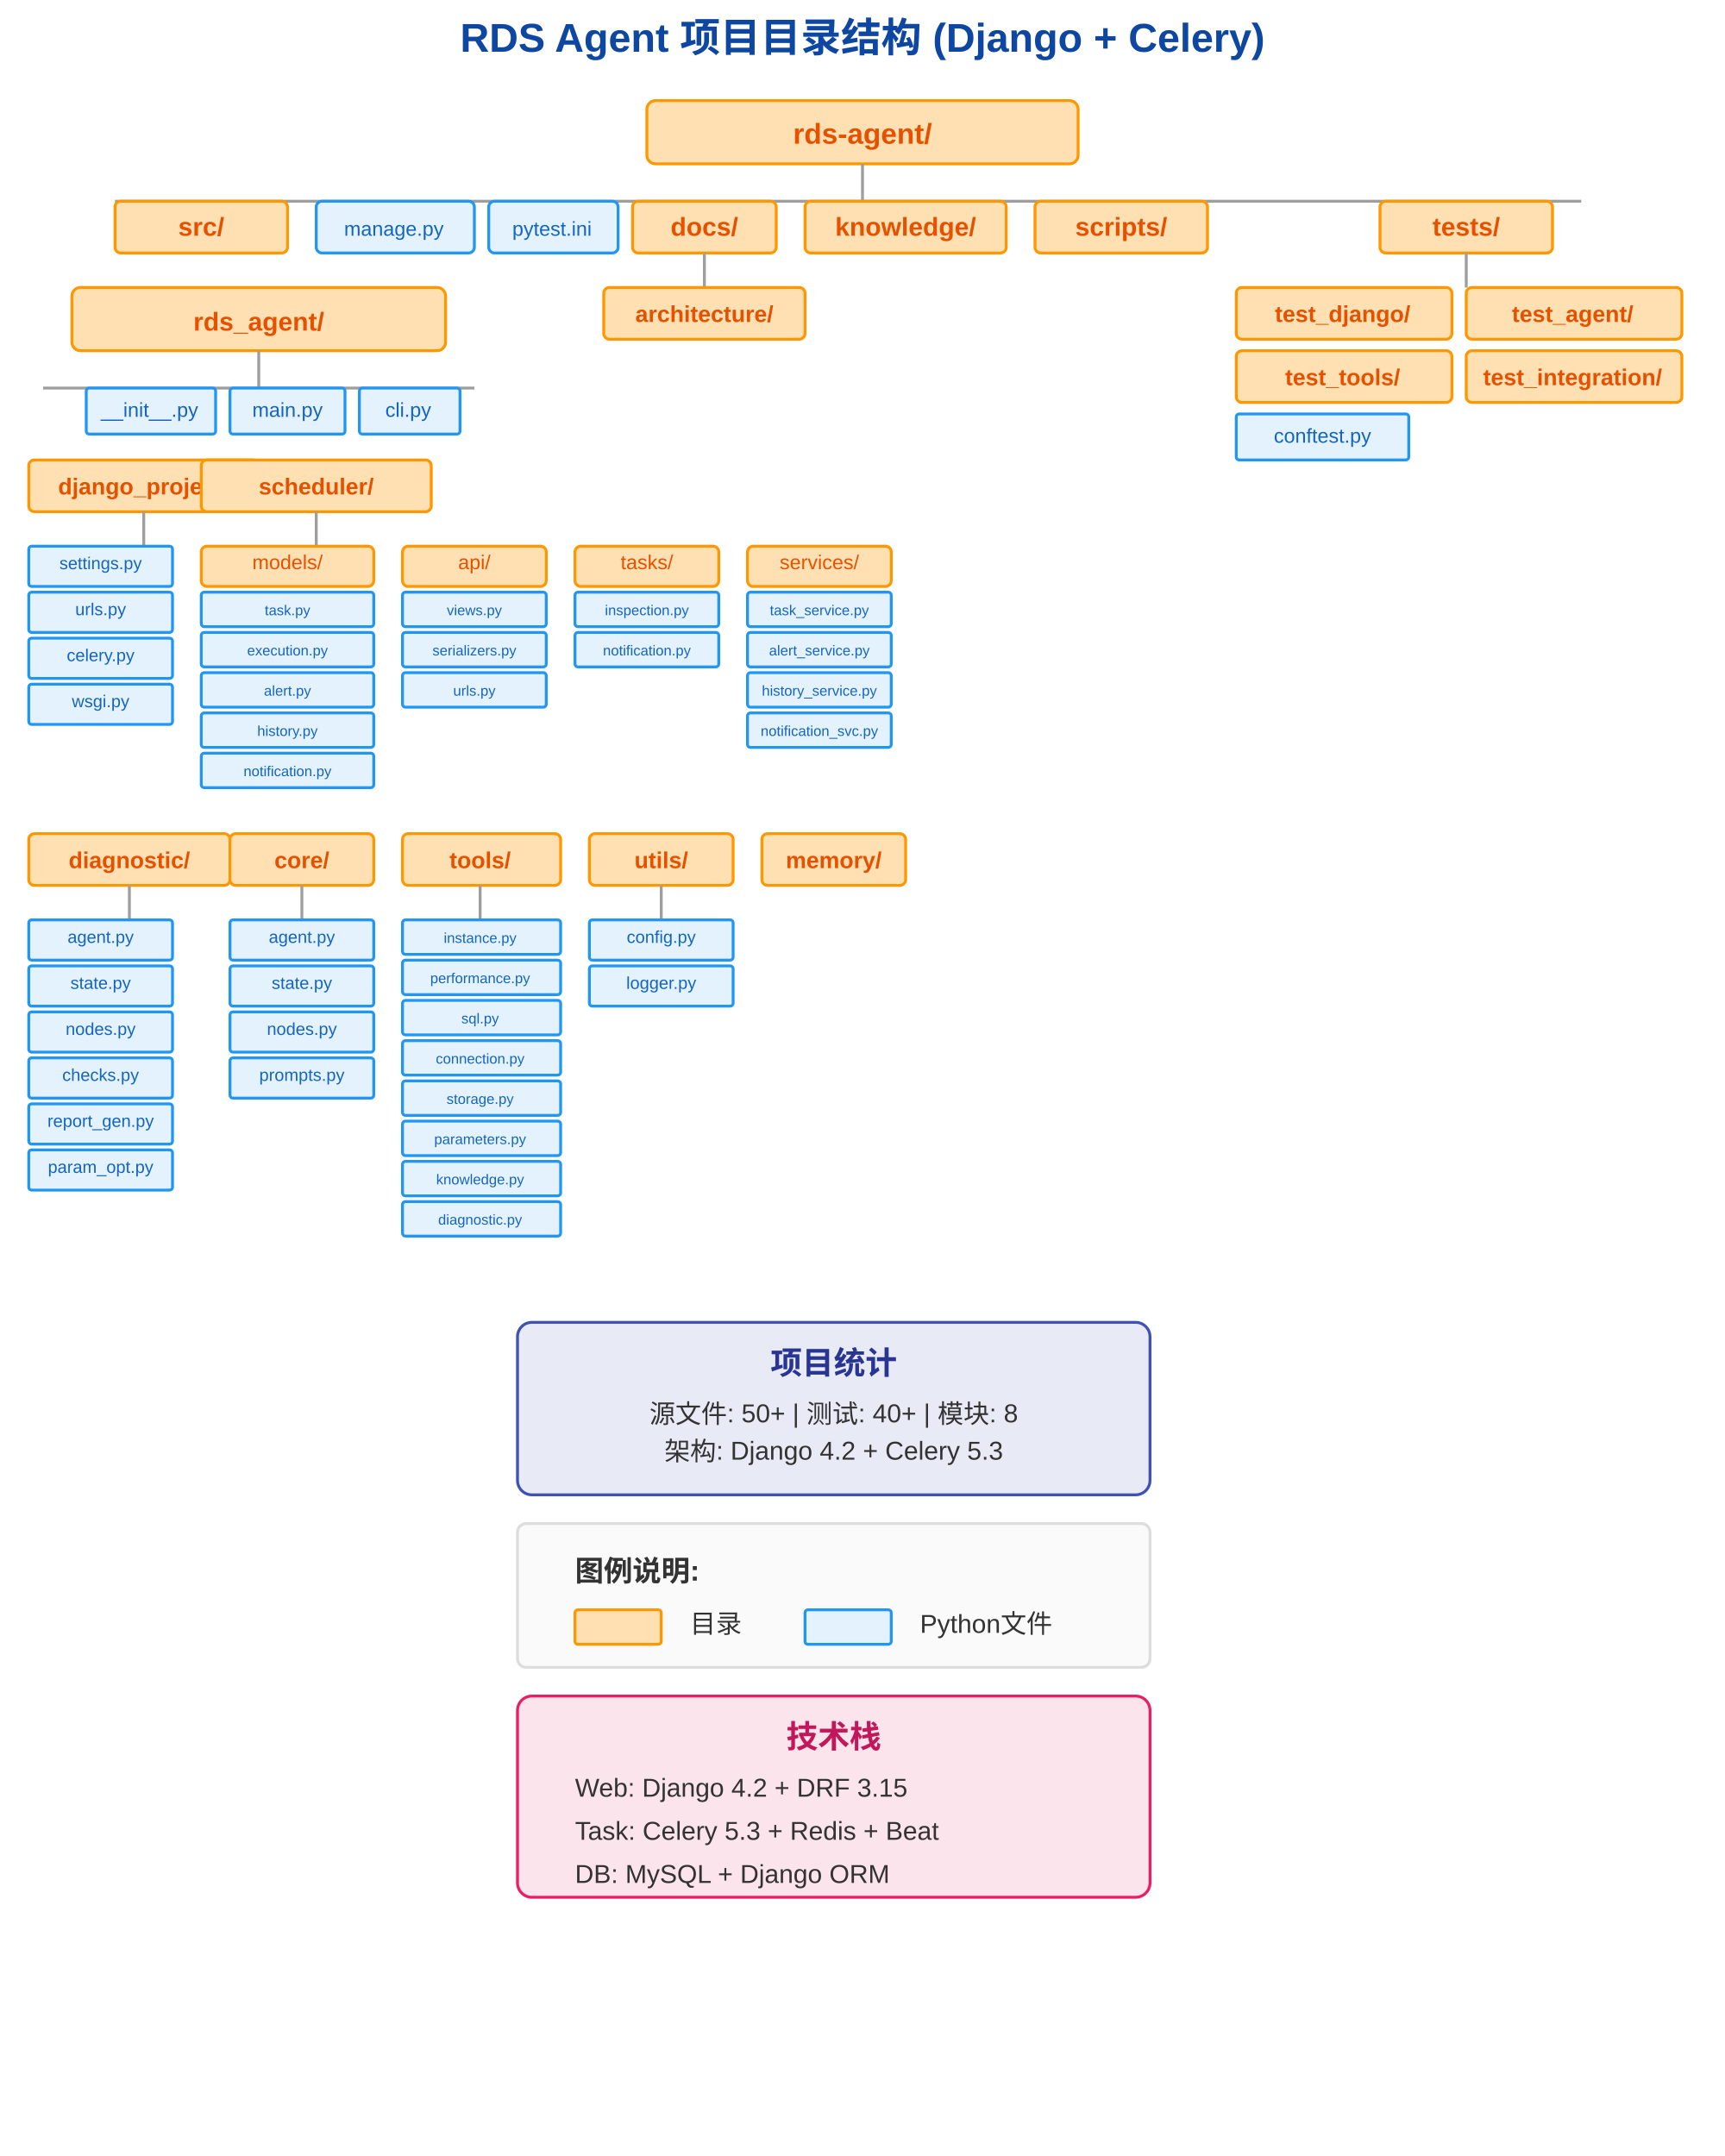
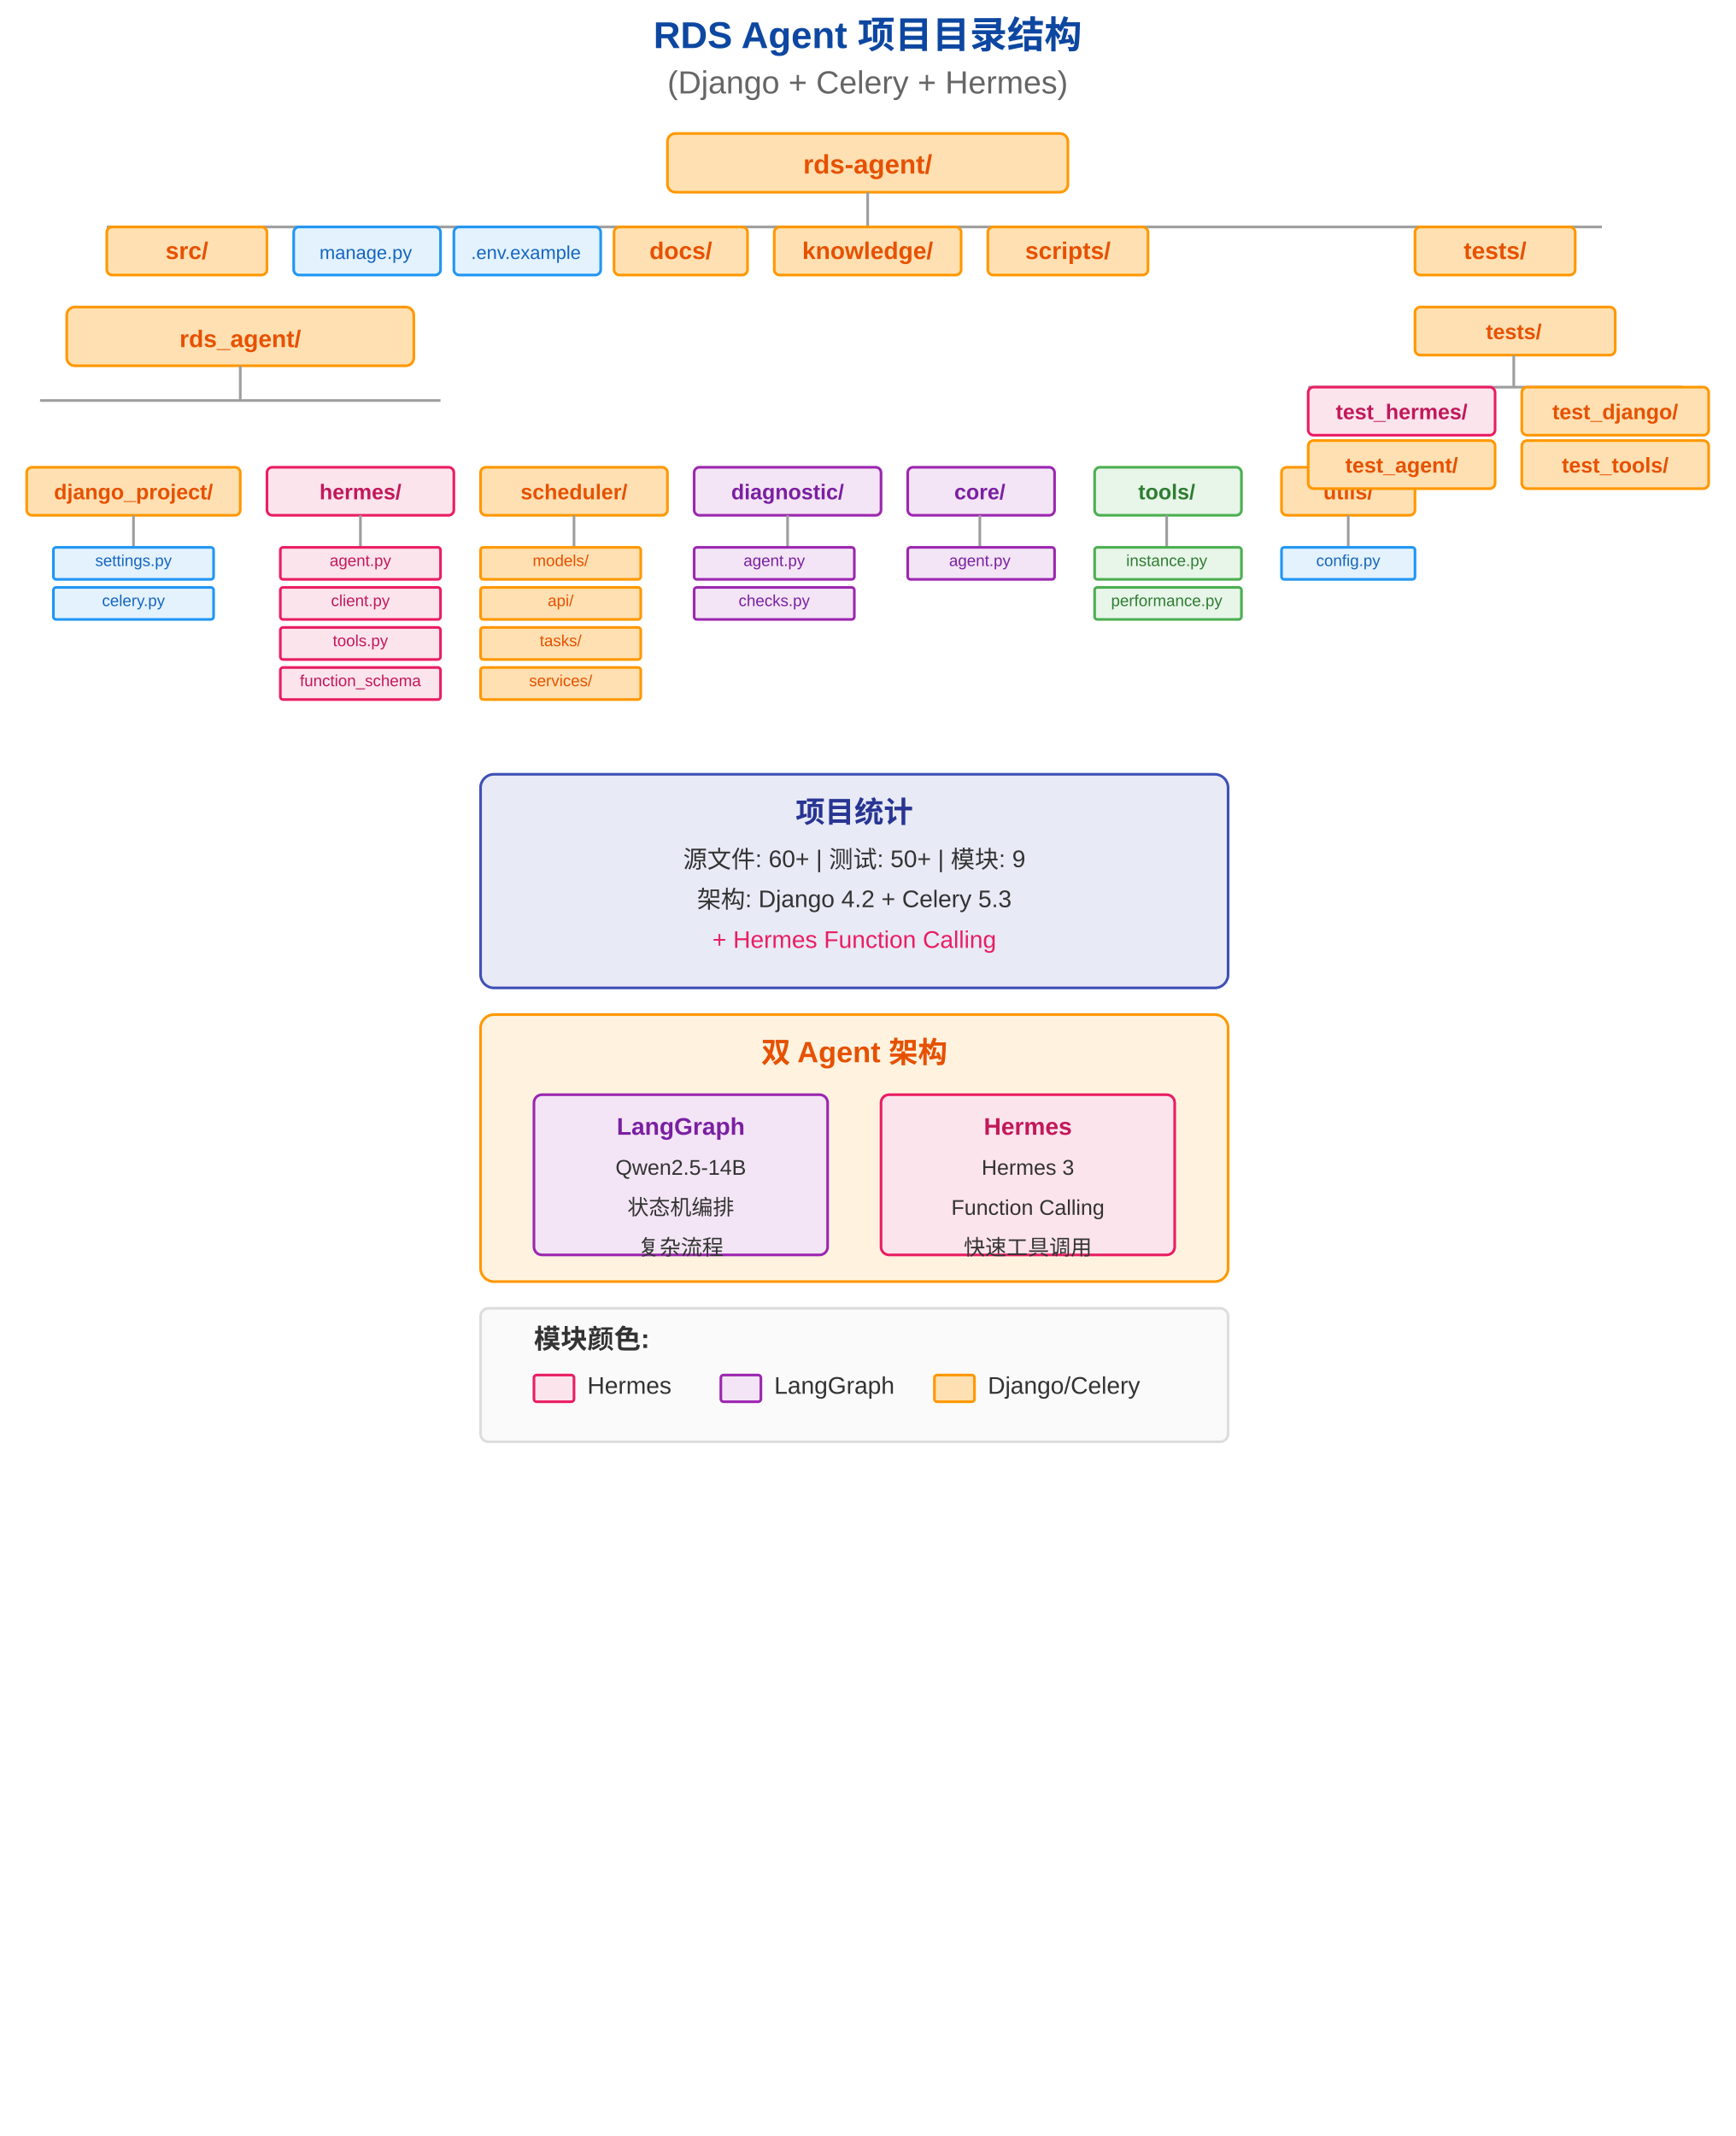
- <svg xmlns="http://www.w3.org/2000/svg" width="600" height="750">
-   <text x="300" y="18" text-anchor="middle" font-family="Arial" font-weight="bold" font-size="14" fill="#0D47A1">RDS Agent 项目目录结构 (Django + Celery)</text>
-   <rect x="225" y="35" width="150" height="22" fill="#FFE0B2" stroke="#FF9800" stroke-width="1" rx="3" />
-   <text x="300" y="50" text-anchor="middle" font-family="Arial" font-weight="bold" font-size="10" fill="#E65100">rds-agent/</text>
-   <line x1="300" y1="57" x2="300" y2="70" stroke="#9E9E9E" stroke-width="1" />
-   <line x1="40" y1="70" x2="550" y2="70" stroke="#9E9E9E" stroke-width="1" />
-   <rect x="40" y="70" width="60" height="18" fill="#FFE0B2" stroke="#FF9800" stroke-width="1" rx="2" />
-   <text x="70" y="82" text-anchor="middle" font-family="Arial" font-weight="bold" font-size="9" fill="#E65100">src/</text>
-   <rect x="480" y="70" width="60" height="18" fill="#FFE0B2" stroke="#FF9800" stroke-width="1" rx="2" />
-   <text x="510" y="82" text-anchor="middle" font-family="Arial" font-weight="bold" font-size="9" fill="#E65100">tests/</text>
-   <rect x="220" y="70" width="50" height="18" fill="#FFE0B2" stroke="#FF9800" stroke-width="1" rx="2" />
-   <text x="245" y="82" text-anchor="middle" font-family="Arial" font-weight="bold" font-size="9" fill="#E65100">docs/</text>
-   <rect x="280" y="70" width="70" height="18" fill="#FFE0B2" stroke="#FF9800" stroke-width="1" rx="2" />
-   <text x="315" y="82" text-anchor="middle" font-family="Arial" font-weight="bold" font-size="9" fill="#E65100">knowledge/</text>
-   <rect x="360" y="70" width="60" height="18" fill="#FFE0B2" stroke="#FF9800" stroke-width="1" rx="2" />
-   <text x="390" y="82" text-anchor="middle" font-family="Arial" font-weight="bold" font-size="9" fill="#E65100">scripts/</text>
-   <rect x="110" y="70" width="55" height="18" fill="#E3F2FD" stroke="#2196F3" stroke-width="1" rx="2" />
-   <text x="137" y="82" text-anchor="middle" font-family="Arial" font-size="7" fill="#1565C0">manage.py</text>
-   <rect x="170" y="70" width="45" height="18" fill="#E3F2FD" stroke="#2196F3" stroke-width="1" rx="2" />
-   <text x="192" y="82" text-anchor="middle" font-family="Arial" font-size="7" fill="#1565C0">pytest.ini</text>
-   <rect x="25" y="100" width="130" height="22" fill="#FFE0B2" stroke="#FF9800" stroke-width="1" rx="3" />
-   <text x="90" y="115" text-anchor="middle" font-family="Arial" font-weight="bold" font-size="9" fill="#E65100">rds_agent/</text>
-   <line x1="90" y1="122" x2="90" y2="135" stroke="#9E9E9E" stroke-width="1" />
-   <line x1="15" y1="135" x2="165" y2="135" stroke="#9E9E9E" stroke-width="1" />
-   <rect x="30" y="135" width="45" height="16" fill="#E3F2FD" stroke="#2196F3" stroke-width="1" rx="1" />
-   <text x="52" y="145" text-anchor="middle" font-family="Arial" font-size="7" fill="#1565C0">__init__.py</text>
-   <rect x="80" y="135" width="40" height="16" fill="#E3F2FD" stroke="#2196F3" stroke-width="1" rx="1" />
-   <text x="100" y="145" text-anchor="middle" font-family="Arial" font-size="7" fill="#1565C0">main.py</text>
-   <rect x="125" y="135" width="35" height="16" fill="#E3F2FD" stroke="#2196F3" stroke-width="1" rx="1" />
-   <text x="142" y="145" text-anchor="middle" font-family="Arial" font-size="7" fill="#1565C0">cli.py</text>
-   <rect x="10" y="160" width="80" height="18" fill="#FFE0B2" stroke="#FF9800" stroke-width="1" rx="2" />
-   <text x="50" y="172" text-anchor="middle" font-family="Arial" font-weight="bold" font-size="8" fill="#E65100">django_project/</text>
-   <line x1="50" y1="178" x2="50" y2="190" stroke="#9E9E9E" stroke-width="1" />
-   <rect x="10" y="190" width="50" height="14" fill="#E3F2FD" stroke="#2196F3" stroke-width="1" rx="1" />
-   <text x="35" y="198" text-anchor="middle" font-family="Arial" font-size="6" fill="#1565C0">settings.py</text>
-   <rect x="10" y="206" width="50" height="14" fill="#E3F2FD" stroke="#2196F3" stroke-width="1" rx="1" />
-   <text x="35" y="214" text-anchor="middle" font-family="Arial" font-size="6" fill="#1565C0">urls.py</text>
-   <rect x="10" y="222" width="50" height="14" fill="#E3F2FD" stroke="#2196F3" stroke-width="1" rx="1" />
-   <text x="35" y="230" text-anchor="middle" font-family="Arial" font-size="6" fill="#1565C0">celery.py</text>
-   <rect x="10" y="238" width="50" height="14" fill="#E3F2FD" stroke="#2196F3" stroke-width="1" rx="1" />
-   <text x="35" y="246" text-anchor="middle" font-family="Arial" font-size="6" fill="#1565C0">wsgi.py</text>
-   <rect x="70" y="160" width="80" height="18" fill="#FFE0B2" stroke="#FF9800" stroke-width="1" rx="2" />
-   <text x="110" y="172" text-anchor="middle" font-family="Arial" font-weight="bold" font-size="8" fill="#E65100">scheduler/</text>
-   <line x1="110" y1="178" x2="110" y2="190" stroke="#9E9E9E" stroke-width="1" />
-   <rect x="70" y="190" width="60" height="14" fill="#FFE0B2" stroke="#FF9800" stroke-width="1" rx="2" />
-   <text x="100" y="198" text-anchor="middle" font-family="Arial" font-size="7" fill="#E65100">models/</text>
-   <rect x="70" y="206" width="60" height="12" fill="#E3F2FD" stroke="#2196F3" stroke-width="1" rx="1" />
-   <text x="100" y="214" text-anchor="middle" font-family="Arial" font-size="5" fill="#1565C0">task.py</text>
-   <rect x="70" y="220" width="60" height="12" fill="#E3F2FD" stroke="#2196F3" stroke-width="1" rx="1" />
-   <text x="100" y="228" text-anchor="middle" font-family="Arial" font-size="5" fill="#1565C0">execution.py</text>
-   <rect x="70" y="234" width="60" height="12" fill="#E3F2FD" stroke="#2196F3" stroke-width="1" rx="1" />
-   <text x="100" y="242" text-anchor="middle" font-family="Arial" font-size="5" fill="#1565C0">alert.py</text>
-   <rect x="70" y="248" width="60" height="12" fill="#E3F2FD" stroke="#2196F3" stroke-width="1" rx="1" />
-   <text x="100" y="256" text-anchor="middle" font-family="Arial" font-size="5" fill="#1565C0">history.py</text>
-   <rect x="70" y="262" width="60" height="12" fill="#E3F2FD" stroke="#2196F3" stroke-width="1" rx="1" />
-   <text x="100" y="270" text-anchor="middle" font-family="Arial" font-size="5" fill="#1565C0">notification.py</text>
-   <rect x="140" y="190" width="50" height="14" fill="#FFE0B2" stroke="#FF9800" stroke-width="1" rx="2" />
-   <text x="165" y="198" text-anchor="middle" font-family="Arial" font-size="7" fill="#E65100">api/</text>
-   <rect x="140" y="206" width="50" height="12" fill="#E3F2FD" stroke="#2196F3" stroke-width="1" rx="1" />
-   <text x="165" y="214" text-anchor="middle" font-family="Arial" font-size="5" fill="#1565C0">views.py</text>
-   <rect x="140" y="220" width="50" height="12" fill="#E3F2FD" stroke="#2196F3" stroke-width="1" rx="1" />
-   <text x="165" y="228" text-anchor="middle" font-family="Arial" font-size="5" fill="#1565C0">serializers.py</text>
-   <rect x="140" y="234" width="50" height="12" fill="#E3F2FD" stroke="#2196F3" stroke-width="1" rx="1" />
-   <text x="165" y="242" text-anchor="middle" font-family="Arial" font-size="5" fill="#1565C0">urls.py</text>
-   <rect x="200" y="190" width="50" height="14" fill="#FFE0B2" stroke="#FF9800" stroke-width="1" rx="2" />
-   <text x="225" y="198" text-anchor="middle" font-family="Arial" font-size="7" fill="#E65100">tasks/</text>
-   <rect x="200" y="206" width="50" height="12" fill="#E3F2FD" stroke="#2196F3" stroke-width="1" rx="1" />
-   <text x="225" y="214" text-anchor="middle" font-family="Arial" font-size="5" fill="#1565C0">inspection.py</text>
-   <rect x="200" y="220" width="50" height="12" fill="#E3F2FD" stroke="#2196F3" stroke-width="1" rx="1" />
-   <text x="225" y="228" text-anchor="middle" font-family="Arial" font-size="5" fill="#1565C0">notification.py</text>
-   <rect x="260" y="190" width="50" height="14" fill="#FFE0B2" stroke="#FF9800" stroke-width="1" rx="2" />
-   <text x="285" y="198" text-anchor="middle" font-family="Arial" font-size="7" fill="#E65100">services/</text>
-   <rect x="260" y="206" width="50" height="12" fill="#E3F2FD" stroke="#2196F3" stroke-width="1" rx="1" />
-   <text x="285" y="214" text-anchor="middle" font-family="Arial" font-size="5" fill="#1565C0">task_service.py</text>
-   <rect x="260" y="220" width="50" height="12" fill="#E3F2FD" stroke="#2196F3" stroke-width="1" rx="1" />
-   <text x="285" y="228" text-anchor="middle" font-family="Arial" font-size="5" fill="#1565C0">alert_service.py</text>
-   <rect x="260" y="234" width="50" height="12" fill="#E3F2FD" stroke="#2196F3" stroke-width="1" rx="1" />
-   <text x="285" y="242" text-anchor="middle" font-family="Arial" font-size="5" fill="#1565C0">history_service.py</text>
-   <rect x="260" y="248" width="50" height="12" fill="#E3F2FD" stroke="#2196F3" stroke-width="1" rx="1" />
-   <text x="285" y="256" text-anchor="middle" font-family="Arial" font-size="5" fill="#1565C0">notification_svc.py</text>
-   <rect x="10" y="290" width="70" height="18" fill="#FFE0B2" stroke="#FF9800" stroke-width="1" rx="2" />
-   <text x="45" y="302" text-anchor="middle" font-family="Arial" font-weight="bold" font-size="8" fill="#E65100">diagnostic/</text>
-   <line x1="45" y1="308" x2="45" y2="320" stroke="#9E9E9E" stroke-width="1" />
-   <rect x="10" y="320" width="50" height="14" fill="#E3F2FD" stroke="#2196F3" stroke-width="1" rx="1" />
-   <text x="35" y="328" text-anchor="middle" font-family="Arial" font-size="6" fill="#1565C0">agent.py</text>
-   <rect x="10" y="336" width="50" height="14" fill="#E3F2FD" stroke="#2196F3" stroke-width="1" rx="1" />
-   <text x="35" y="344" text-anchor="middle" font-family="Arial" font-size="6" fill="#1565C0">state.py</text>
-   <rect x="10" y="352" width="50" height="14" fill="#E3F2FD" stroke="#2196F3" stroke-width="1" rx="1" />
-   <text x="35" y="360" text-anchor="middle" font-family="Arial" font-size="6" fill="#1565C0">nodes.py</text>
-   <rect x="10" y="368" width="50" height="14" fill="#E3F2FD" stroke="#2196F3" stroke-width="1" rx="1" />
-   <text x="35" y="376" text-anchor="middle" font-family="Arial" font-size="6" fill="#1565C0">checks.py</text>
-   <rect x="10" y="384" width="50" height="14" fill="#E3F2FD" stroke="#2196F3" stroke-width="1" rx="1" />
-   <text x="35" y="392" text-anchor="middle" font-family="Arial" font-size="6" fill="#1565C0">report_gen.py</text>
-   <rect x="10" y="400" width="50" height="14" fill="#E3F2FD" stroke="#2196F3" stroke-width="1" rx="1" />
-   <text x="35" y="408" text-anchor="middle" font-family="Arial" font-size="6" fill="#1565C0">param_opt.py</text>
-   <rect x="80" y="290" width="50" height="18" fill="#FFE0B2" stroke="#FF9800" stroke-width="1" rx="2" />
-   <text x="105" y="302" text-anchor="middle" font-family="Arial" font-weight="bold" font-size="8" fill="#E65100">core/</text>
-   <line x1="105" y1="308" x2="105" y2="320" stroke="#9E9E9E" stroke-width="1" />
-   <rect x="80" y="320" width="50" height="14" fill="#E3F2FD" stroke="#2196F3" stroke-width="1" rx="1" />
-   <text x="105" y="328" text-anchor="middle" font-family="Arial" font-size="6" fill="#1565C0">agent.py</text>
-   <rect x="80" y="336" width="50" height="14" fill="#E3F2FD" stroke="#2196F3" stroke-width="1" rx="1" />
-   <text x="105" y="344" text-anchor="middle" font-family="Arial" font-size="6" fill="#1565C0">state.py</text>
-   <rect x="80" y="352" width="50" height="14" fill="#E3F2FD" stroke="#2196F3" stroke-width="1" rx="1" />
-   <text x="105" y="360" text-anchor="middle" font-family="Arial" font-size="6" fill="#1565C0">nodes.py</text>
-   <rect x="80" y="368" width="50" height="14" fill="#E3F2FD" stroke="#2196F3" stroke-width="1" rx="1" />
-   <text x="105" y="376" text-anchor="middle" font-family="Arial" font-size="6" fill="#1565C0">prompts.py</text>
-   <rect x="140" y="290" width="55" height="18" fill="#FFE0B2" stroke="#FF9800" stroke-width="1" rx="2" />
-   <text x="167" y="302" text-anchor="middle" font-family="Arial" font-weight="bold" font-size="8" fill="#E65100">tools/</text>
-   <line x1="167" y1="308" x2="167" y2="320" stroke="#9E9E9E" stroke-width="1" />
-   <rect x="140" y="320" width="55" height="12" fill="#E3F2FD" stroke="#2196F3" stroke-width="1" rx="1" />
-   <text x="167" y="328" text-anchor="middle" font-family="Arial" font-size="5" fill="#1565C0">instance.py</text>
-   <rect x="140" y="334" width="55" height="12" fill="#E3F2FD" stroke="#2196F3" stroke-width="1" rx="1" />
-   <text x="167" y="342" text-anchor="middle" font-family="Arial" font-size="5" fill="#1565C0">performance.py</text>
-   <rect x="140" y="348" width="55" height="12" fill="#E3F2FD" stroke="#2196F3" stroke-width="1" rx="1" />
-   <text x="167" y="356" text-anchor="middle" font-family="Arial" font-size="5" fill="#1565C0">sql.py</text>
-   <rect x="140" y="362" width="55" height="12" fill="#E3F2FD" stroke="#2196F3" stroke-width="1" rx="1" />
-   <text x="167" y="370" text-anchor="middle" font-family="Arial" font-size="5" fill="#1565C0">connection.py</text>
-   <rect x="140" y="376" width="55" height="12" fill="#E3F2FD" stroke="#2196F3" stroke-width="1" rx="1" />
-   <text x="167" y="384" text-anchor="middle" font-family="Arial" font-size="5" fill="#1565C0">storage.py</text>
-   <rect x="140" y="390" width="55" height="12" fill="#E3F2FD" stroke="#2196F3" stroke-width="1" rx="1" />
-   <text x="167" y="398" text-anchor="middle" font-family="Arial" font-size="5" fill="#1565C0">parameters.py</text>
-   <rect x="140" y="404" width="55" height="12" fill="#E3F2FD" stroke="#2196F3" stroke-width="1" rx="1" />
-   <text x="167" y="412" text-anchor="middle" font-family="Arial" font-size="5" fill="#1565C0">knowledge.py</text>
-   <rect x="140" y="418" width="55" height="12" fill="#E3F2FD" stroke="#2196F3" stroke-width="1" rx="1" />
-   <text x="167" y="426" text-anchor="middle" font-family="Arial" font-size="5" fill="#1565C0">diagnostic.py</text>
-   <rect x="205" y="290" width="50" height="18" fill="#FFE0B2" stroke="#FF9800" stroke-width="1" rx="2" />
-   <text x="230" y="302" text-anchor="middle" font-family="Arial" font-weight="bold" font-size="8" fill="#E65100">utils/</text>
-   <line x1="230" y1="308" x2="230" y2="320" stroke="#9E9E9E" stroke-width="1" />
-   <rect x="205" y="320" width="50" height="14" fill="#E3F2FD" stroke="#2196F3" stroke-width="1" rx="1" />
-   <text x="230" y="328" text-anchor="middle" font-family="Arial" font-size="6" fill="#1565C0">config.py</text>
-   <rect x="205" y="336" width="50" height="14" fill="#E3F2FD" stroke="#2196F3" stroke-width="1" rx="1" />
-   <text x="230" y="344" text-anchor="middle" font-family="Arial" font-size="6" fill="#1565C0">logger.py</text>
-   <rect x="265" y="290" width="50" height="18" fill="#FFE0B2" stroke="#FF9800" stroke-width="1" rx="2" />
-   <text x="290" y="302" text-anchor="middle" font-family="Arial" font-weight="bold" font-size="8" fill="#E65100">memory/</text>
-   <line x1="510" y1="88" x2="510" y2="100" stroke="#9E9E9E" stroke-width="1" />
-   <rect x="430" y="100" width="75" height="18" fill="#FFE0B2" stroke="#FF9800" stroke-width="1" rx="2" />
-   <text x="467" y="112" text-anchor="middle" font-family="Arial" font-weight="bold" font-size="8" fill="#E65100">test_django/</text>
-   <rect x="510" y="100" width="75" height="18" fill="#FFE0B2" stroke="#FF9800" stroke-width="1" rx="2" />
-   <text x="547" y="112" text-anchor="middle" font-family="Arial" font-weight="bold" font-size="8" fill="#E65100">test_agent/</text>
-   <rect x="430" y="122" width="75" height="18" fill="#FFE0B2" stroke="#FF9800" stroke-width="1" rx="2" />
-   <text x="467" y="134" text-anchor="middle" font-family="Arial" font-weight="bold" font-size="8" fill="#E65100">test_tools/</text>
-   <rect x="510" y="122" width="75" height="18" fill="#FFE0B2" stroke="#FF9800" stroke-width="1" rx="2" />
-   <text x="547" y="134" text-anchor="middle" font-family="Arial" font-weight="bold" font-size="8" fill="#E65100">test_integration/</text>
-   <rect x="430" y="144" width="60" height="16" fill="#E3F2FD" stroke="#2196F3" stroke-width="1" rx="1" />
-   <text x="460" y="154" text-anchor="middle" font-family="Arial" font-size="7" fill="#1565C0">conftest.py</text>
-   <line x1="245" y1="88" x2="245" y2="100" stroke="#9E9E9E" stroke-width="1" />
-   <rect x="210" y="100" width="70" height="18" fill="#FFE0B2" stroke="#FF9800" stroke-width="1" rx="2" />
-   <text x="245" y="112" text-anchor="middle" font-family="Arial" font-weight="bold" font-size="8" fill="#E65100">architecture/</text>
-   <rect x="180" y="460" width="220" height="60" fill="#E8EAF6" stroke="#3F51B5" stroke-width="1" rx="5" />
-   <text x="290" y="478" text-anchor="middle" font-family="Arial" font-weight="bold" font-size="11" fill="#283593">项目统计</text>
-   <text x="290" y="495" text-anchor="middle" font-family="Arial" font-size="9" fill="#333">源文件: 50+ | 测试: 40+ | 模块: 8</text>
-   <text x="290" y="508" text-anchor="middle" font-family="Arial" font-size="9" fill="#333">架构: Django 4.2 + Celery 5.3</text>
-   <rect x="180" y="530" width="220" height="50" fill="#fafafa" stroke="#ddd" stroke-width="1" rx="3" />
-   <text x="200" y="550" font-family="Arial" font-weight="bold" font-size="10" fill="#333">图例说明:</text>
-   <rect x="200" y="560" width="30" height="12" fill="#FFE0B2" stroke="#FF9800" stroke-width="1" rx="1" />
-   <text x="240" y="568" font-family="Arial" font-size="9" fill="#333">目录</text>
-   <rect x="280" y="560" width="30" height="12" fill="#E3F2FD" stroke="#2196F3" stroke-width="1" rx="1" />
-   <text x="320" y="568" font-family="Arial" font-size="9" fill="#333">Python文件</text>
-   <rect x="180" y="590" width="220" height="70" fill="#FCE4EC" stroke="#E91E63" stroke-width="1" rx="5" />
-   <text x="290" y="608" text-anchor="middle" font-family="Arial" font-weight="bold" font-size="11" fill="#C2185B">技术栈</text>
-   <text x="200" y="625" font-family="Arial" font-size="9" fill="#333">Web: Django 4.2 + DRF 3.15</text>
-   <text x="200" y="640" font-family="Arial" font-size="9" fill="#333">Task: Celery 5.3 + Redis + Beat</text>
-   <text x="200" y="655" font-family="Arial" font-size="9" fill="#333">DB: MySQL + Django ORM</text>
+ <svg xmlns="http://www.w3.org/2000/svg" width="650" height="800">
+   <text x="325" y="18" text-anchor="middle" font-family="Arial" font-weight="bold" font-size="14" fill="#0D47A1">RDS Agent 项目目录结构</text>
+   <text x="325" y="35" text-anchor="middle" font-family="Arial" font-size="12" fill="#666">(Django + Celery + Hermes)</text>
+   <rect x="250" y="50" width="150" height="22" fill="#FFE0B2" stroke="#FF9800" stroke-width="1" rx="3" />
+   <text x="325" y="65" text-anchor="middle" font-family="Arial" font-weight="bold" font-size="10" fill="#E65100">rds-agent/</text>
+   <line x1="325" y1="72" x2="325" y2="85" stroke="#9E9E9E" stroke-width="1" />
+   <line x1="40" y1="85" x2="600" y2="85" stroke="#9E9E9E" stroke-width="1" />
+   <rect x="40" y="85" width="60" height="18" fill="#FFE0B2" stroke="#FF9800" stroke-width="1" rx="2" />
+   <text x="70" y="97" text-anchor="middle" font-family="Arial" font-weight="bold" font-size="9" fill="#E65100">src/</text>
+   <rect x="530" y="85" width="60" height="18" fill="#FFE0B2" stroke="#FF9800" stroke-width="1" rx="2" />
+   <text x="560" y="97" text-anchor="middle" font-family="Arial" font-weight="bold" font-size="9" fill="#E65100">tests/</text>
+   <rect x="230" y="85" width="50" height="18" fill="#FFE0B2" stroke="#FF9800" stroke-width="1" rx="2" />
+   <text x="255" y="97" text-anchor="middle" font-family="Arial" font-weight="bold" font-size="9" fill="#E65100">docs/</text>
+   <rect x="290" y="85" width="70" height="18" fill="#FFE0B2" stroke="#FF9800" stroke-width="1" rx="2" />
+   <text x="325" y="97" text-anchor="middle" font-family="Arial" font-weight="bold" font-size="9" fill="#E65100">knowledge/</text>
+   <rect x="370" y="85" width="60" height="18" fill="#FFE0B2" stroke="#FF9800" stroke-width="1" rx="2" />
+   <text x="400" y="97" text-anchor="middle" font-family="Arial" font-weight="bold" font-size="9" fill="#E65100">scripts/</text>
+   <rect x="110" y="85" width="55" height="18" fill="#E3F2FD" stroke="#2196F3" stroke-width="1" rx="2" />
+   <text x="137" y="97" text-anchor="middle" font-family="Arial" font-size="7" fill="#1565C0">manage.py</text>
+   <rect x="170" y="85" width="55" height="18" fill="#E3F2FD" stroke="#2196F3" stroke-width="1" rx="2" />
+   <text x="197" y="97" text-anchor="middle" font-family="Arial" font-size="7" fill="#1565C0">.env.example</text>
+   <rect x="25" y="115" width="130" height="22" fill="#FFE0B2" stroke="#FF9800" stroke-width="1" rx="3" />
+   <text x="90" y="130" text-anchor="middle" font-family="Arial" font-weight="bold" font-size="9" fill="#E65100">rds_agent/</text>
+   <line x1="90" y1="137" x2="90" y2="150" stroke="#9E9E9E" stroke-width="1" />
+   <line x1="15" y1="150" x2="165" y2="150" stroke="#9E9E9E" stroke-width="1" />
+   <rect x="10" y="175" width="80" height="18" fill="#FFE0B2" stroke="#FF9800" stroke-width="1" rx="2" />
+   <text x="50" y="187" text-anchor="middle" font-family="Arial" font-weight="bold" font-size="8" fill="#E65100">django_project/</text>
+   <line x1="50" y1="193" x2="50" y2="205" stroke="#9E9E9E" stroke-width="1" />
+   <rect x="20" y="205" width="60" height="12" fill="#E3F2FD" stroke="#2196F3" stroke-width="1" rx="1" />
+   <text x="50" y="212" text-anchor="middle" font-family="Arial" font-size="6" fill="#1565C0">settings.py</text>
+   <rect x="20" y="220" width="60" height="12" fill="#E3F2FD" stroke="#2196F3" stroke-width="1" rx="1" />
+   <text x="50" y="227" text-anchor="middle" font-family="Arial" font-size="6" fill="#1565C0">celery.py</text>
+   <rect x="100" y="175" width="70" height="18" fill="#FCE4EC" stroke="#E91E63" stroke-width="1" rx="2" />
+   <text x="135" y="187" text-anchor="middle" font-family="Arial" font-weight="bold" font-size="8" fill="#C2185B">hermes/</text>
+   <line x1="135" y1="193" x2="135" y2="205" stroke="#9E9E9E" stroke-width="1" />
+   <rect x="105" y="205" width="60" height="12" fill="#FCE4EC" stroke="#E91E63" stroke-width="1" rx="1" />
+   <text x="135" y="212" text-anchor="middle" font-family="Arial" font-size="6" fill="#C2185B">agent.py</text>
+   <rect x="105" y="220" width="60" height="12" fill="#FCE4EC" stroke="#E91E63" stroke-width="1" rx="1" />
+   <text x="135" y="227" text-anchor="middle" font-family="Arial" font-size="6" fill="#C2185B">client.py</text>
+   <rect x="105" y="235" width="60" height="12" fill="#FCE4EC" stroke="#E91E63" stroke-width="1" rx="1" />
+   <text x="135" y="242" text-anchor="middle" font-family="Arial" font-size="6" fill="#C2185B">tools.py</text>
+   <rect x="105" y="250" width="60" height="12" fill="#FCE4EC" stroke="#E91E63" stroke-width="1" rx="1" />
+   <text x="135" y="257" text-anchor="middle" font-family="Arial" font-size="6" fill="#C2185B">function_schema</text>
+   <rect x="180" y="175" width="70" height="18" fill="#FFE0B2" stroke="#FF9800" stroke-width="1" rx="2" />
+   <text x="215" y="187" text-anchor="middle" font-family="Arial" font-weight="bold" font-size="8" fill="#E65100">scheduler/</text>
+   <line x1="215" y1="193" x2="215" y2="205" stroke="#9E9E9E" stroke-width="1" />
+   <rect x="180" y="205" width="60" height="12" fill="#FFE0B2" stroke="#FF9800" stroke-width="1" rx="1" />
+   <text x="210" y="212" text-anchor="middle" font-family="Arial" font-size="6" fill="#E65100">models/</text>
+   <rect x="180" y="220" width="60" height="12" fill="#FFE0B2" stroke="#FF9800" stroke-width="1" rx="1" />
+   <text x="210" y="227" text-anchor="middle" font-family="Arial" font-size="6" fill="#E65100">api/</text>
+   <rect x="180" y="235" width="60" height="12" fill="#FFE0B2" stroke="#FF9800" stroke-width="1" rx="1" />
+   <text x="210" y="242" text-anchor="middle" font-family="Arial" font-size="6" fill="#E65100">tasks/</text>
+   <rect x="180" y="250" width="60" height="12" fill="#FFE0B2" stroke="#FF9800" stroke-width="1" rx="1" />
+   <text x="210" y="257" text-anchor="middle" font-family="Arial" font-size="6" fill="#E65100">services/</text>
+   <rect x="260" y="175" width="70" height="18" fill="#F3E5F5" stroke="#9C27B0" stroke-width="1" rx="2" />
+   <text x="295" y="187" text-anchor="middle" font-family="Arial" font-weight="bold" font-size="8" fill="#7B1FA2">diagnostic/</text>
+   <line x1="295" y1="193" x2="295" y2="205" stroke="#9E9E9E" stroke-width="1" />
+   <rect x="260" y="205" width="60" height="12" fill="#F3E5F5" stroke="#9C27B0" stroke-width="1" rx="1" />
+   <text x="290" y="212" text-anchor="middle" font-family="Arial" font-size="6" fill="#7B1FA2">agent.py</text>
+   <rect x="260" y="220" width="60" height="12" fill="#F3E5F5" stroke="#9C27B0" stroke-width="1" rx="1" />
+   <text x="290" y="227" text-anchor="middle" font-family="Arial" font-size="6" fill="#7B1FA2">checks.py</text>
+   <rect x="340" y="175" width="55" height="18" fill="#F3E5F5" stroke="#9C27B0" stroke-width="1" rx="2" />
+   <text x="367" y="187" text-anchor="middle" font-family="Arial" font-weight="bold" font-size="8" fill="#7B1FA2">core/</text>
+   <line x1="367" y1="193" x2="367" y2="205" stroke="#9E9E9E" stroke-width="1" />
+   <rect x="340" y="205" width="55" height="12" fill="#F3E5F5" stroke="#9C27B0" stroke-width="1" rx="1" />
+   <text x="367" y="212" text-anchor="middle" font-family="Arial" font-size="6" fill="#7B1FA2">agent.py</text>
+   <rect x="410" y="175" width="55" height="18" fill="#E8F5E9" stroke="#4CAF50" stroke-width="1" rx="2" />
+   <text x="437" y="187" text-anchor="middle" font-family="Arial" font-weight="bold" font-size="8" fill="#2E7D32">tools/</text>
+   <line x1="437" y1="193" x2="437" y2="205" stroke="#9E9E9E" stroke-width="1" />
+   <rect x="410" y="205" width="55" height="12" fill="#E8F5E9" stroke="#4CAF50" stroke-width="1" rx="1" />
+   <text x="437" y="212" text-anchor="middle" font-family="Arial" font-size="6" fill="#2E7D32">instance.py</text>
+   <rect x="410" y="220" width="55" height="12" fill="#E8F5E9" stroke="#4CAF50" stroke-width="1" rx="1" />
+   <text x="437" y="227" text-anchor="middle" font-family="Arial" font-size="6" fill="#2E7D32">performance.py</text>
+   <rect x="480" y="175" width="50" height="18" fill="#FFE0B2" stroke="#FF9800" stroke-width="1" rx="2" />
+   <text x="505" y="187" text-anchor="middle" font-family="Arial" font-weight="bold" font-size="8" fill="#E65100">utils/</text>
+   <line x1="505" y1="193" x2="505" y2="205" stroke="#9E9E9E" stroke-width="1" />
+   <rect x="480" y="205" width="50" height="12" fill="#E3F2FD" stroke="#2196F3" stroke-width="1" rx="1" />
+   <text x="505" y="212" text-anchor="middle" font-family="Arial" font-size="6" fill="#1565C0">config.py</text>
+   <rect x="530" y="115" width="75" height="18" fill="#FFE0B2" stroke="#FF9800" stroke-width="1" rx="2" />
+   <text x="567" y="127" text-anchor="middle" font-family="Arial" font-weight="bold" font-size="8" fill="#E65100">tests/</text>
+   <line x1="567" y1="133" x2="567" y2="145" stroke="#9E9E9E" stroke-width="1" />
+   <line x1="490" y1="145" x2="630" y2="145" stroke="#9E9E9E" stroke-width="1" />
+   <rect x="490" y="145" width="70" height="18" fill="#FCE4EC" stroke="#E91E63" stroke-width="1" rx="2" />
+   <text x="525" y="157" text-anchor="middle" font-family="Arial" font-weight="bold" font-size="8" fill="#C2185B">test_hermes/</text>
+   <rect x="570" y="145" width="70" height="18" fill="#FFE0B2" stroke="#FF9800" stroke-width="1" rx="2" />
+   <text x="605" y="157" text-anchor="middle" font-family="Arial" font-weight="bold" font-size="8" fill="#E65100">test_django/</text>
+   <rect x="490" y="165" width="70" height="18" fill="#FFE0B2" stroke="#FF9800" stroke-width="1" rx="2" />
+   <text x="525" y="177" text-anchor="middle" font-family="Arial" font-weight="bold" font-size="8" fill="#E65100">test_agent/</text>
+   <rect x="570" y="165" width="70" height="18" fill="#FFE0B2" stroke="#FF9800" stroke-width="1" rx="2" />
+   <text x="605" y="177" text-anchor="middle" font-family="Arial" font-weight="bold" font-size="8" fill="#E65100">test_tools/</text>
+   <rect x="180" y="290" width="280" height="80" fill="#E8EAF6" stroke="#3F51B5" stroke-width="1" rx="5" />
+   <text x="320" y="308" text-anchor="middle" font-family="Arial" font-weight="bold" font-size="11" fill="#283593">项目统计</text>
+   <text x="320" y="325" text-anchor="middle" font-family="Arial" font-size="9" fill="#333">源文件: 60+ | 测试: 50+ | 模块: 9</text>
+   <text x="320" y="340" text-anchor="middle" font-family="Arial" font-size="9" fill="#333">架构: Django 4.2 + Celery 5.3</text>
+   <text x="320" y="355" text-anchor="middle" font-family="Arial" font-size="9" fill="#E91E63">+ Hermes Function Calling</text>
+   <rect x="180" y="380" width="280" height="100" fill="#FFF3E0" stroke="#FF9800" stroke-width="1" rx="5" />
+   <text x="320" y="398" text-anchor="middle" font-family="Arial" font-weight="bold" font-size="11" fill="#E65100">双 Agent 架构</text>
+   <rect x="200" y="410" width="110" height="60" fill="#F3E5F5" stroke="#9C27B0" stroke-width="1" rx="3" />
+   <text x="255" y="425" text-anchor="middle" font-family="Arial" font-weight="bold" font-size="9" fill="#7B1FA2">LangGraph</text>
+   <text x="255" y="440" text-anchor="middle" font-family="Arial" font-size="8" fill="#333">Qwen2.5-14B</text>
+   <text x="255" y="455" text-anchor="middle" font-family="Arial" font-size="8" fill="#333">状态机编排</text>
+   <text x="255" y="470" text-anchor="middle" font-family="Arial" font-size="8" fill="#333">复杂流程</text>
+   <rect x="330" y="410" width="110" height="60" fill="#FCE4EC" stroke="#E91E63" stroke-width="1" rx="3" />
+   <text x="385" y="425" text-anchor="middle" font-family="Arial" font-weight="bold" font-size="9" fill="#C2185B">Hermes</text>
+   <text x="385" y="440" text-anchor="middle" font-family="Arial" font-size="8" fill="#333">Hermes 3</text>
+   <text x="385" y="455" text-anchor="middle" font-family="Arial" font-size="8" fill="#333">Function Calling</text>
+   <text x="385" y="470" text-anchor="middle" font-family="Arial" font-size="8" fill="#333">快速工具调用</text>
+   <rect x="180" y="490" width="280" height="50" fill="#fafafa" stroke="#ddd" stroke-width="1" rx="3" />
+   <text x="200" y="505" font-family="Arial" font-weight="bold" font-size="10" fill="#333">模块颜色:</text>
+   <rect x="200" y="515" width="15" height="10" fill="#FCE4EC" stroke="#E91E63" stroke-width="1" rx="1" />
+   <text x="220" y="522" font-family="Arial" font-size="9" fill="#333">Hermes</text>
+   <rect x="270" y="515" width="15" height="10" fill="#F3E5F5" stroke="#9C27B0" stroke-width="1" rx="1" />
+   <text x="290" y="522" font-family="Arial" font-size="9" fill="#333">LangGraph</text>
+   <rect x="350" y="515" width="15" height="10" fill="#FFE0B2" stroke="#FF9800" stroke-width="1" rx="1" />
+   <text x="370" y="522" font-family="Arial" font-size="9" fill="#333">Django/Celery</text>
</svg>
